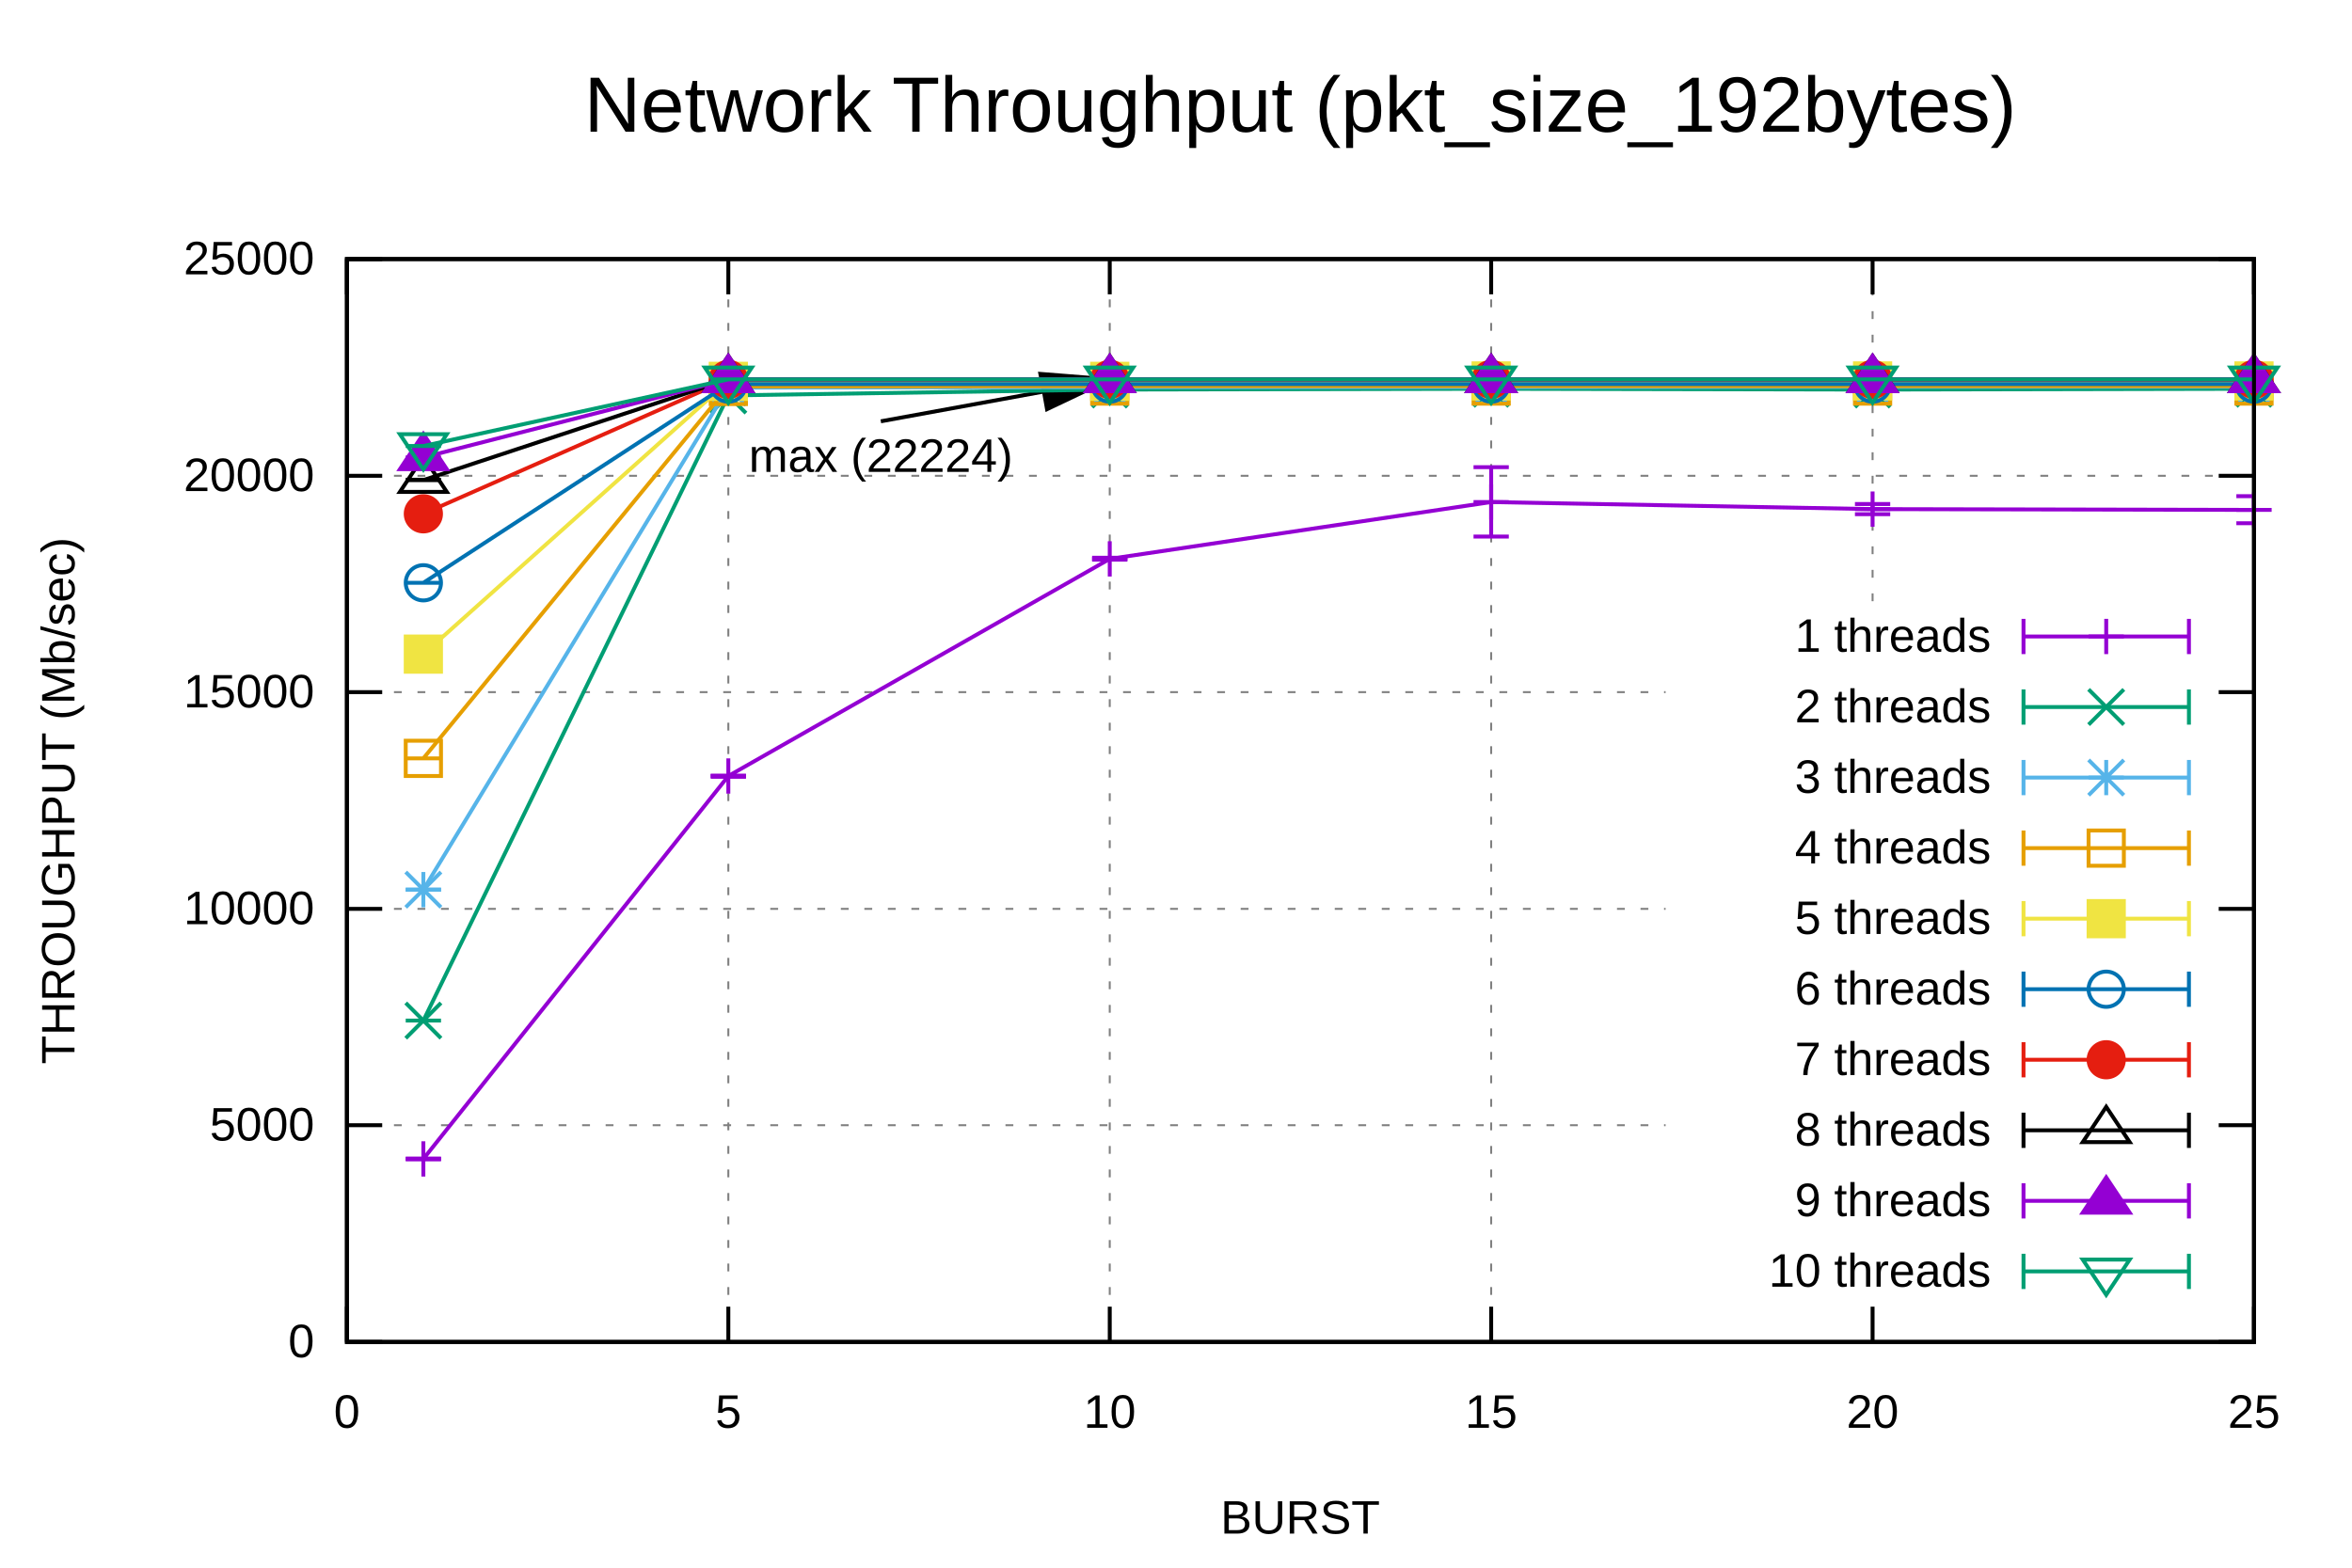
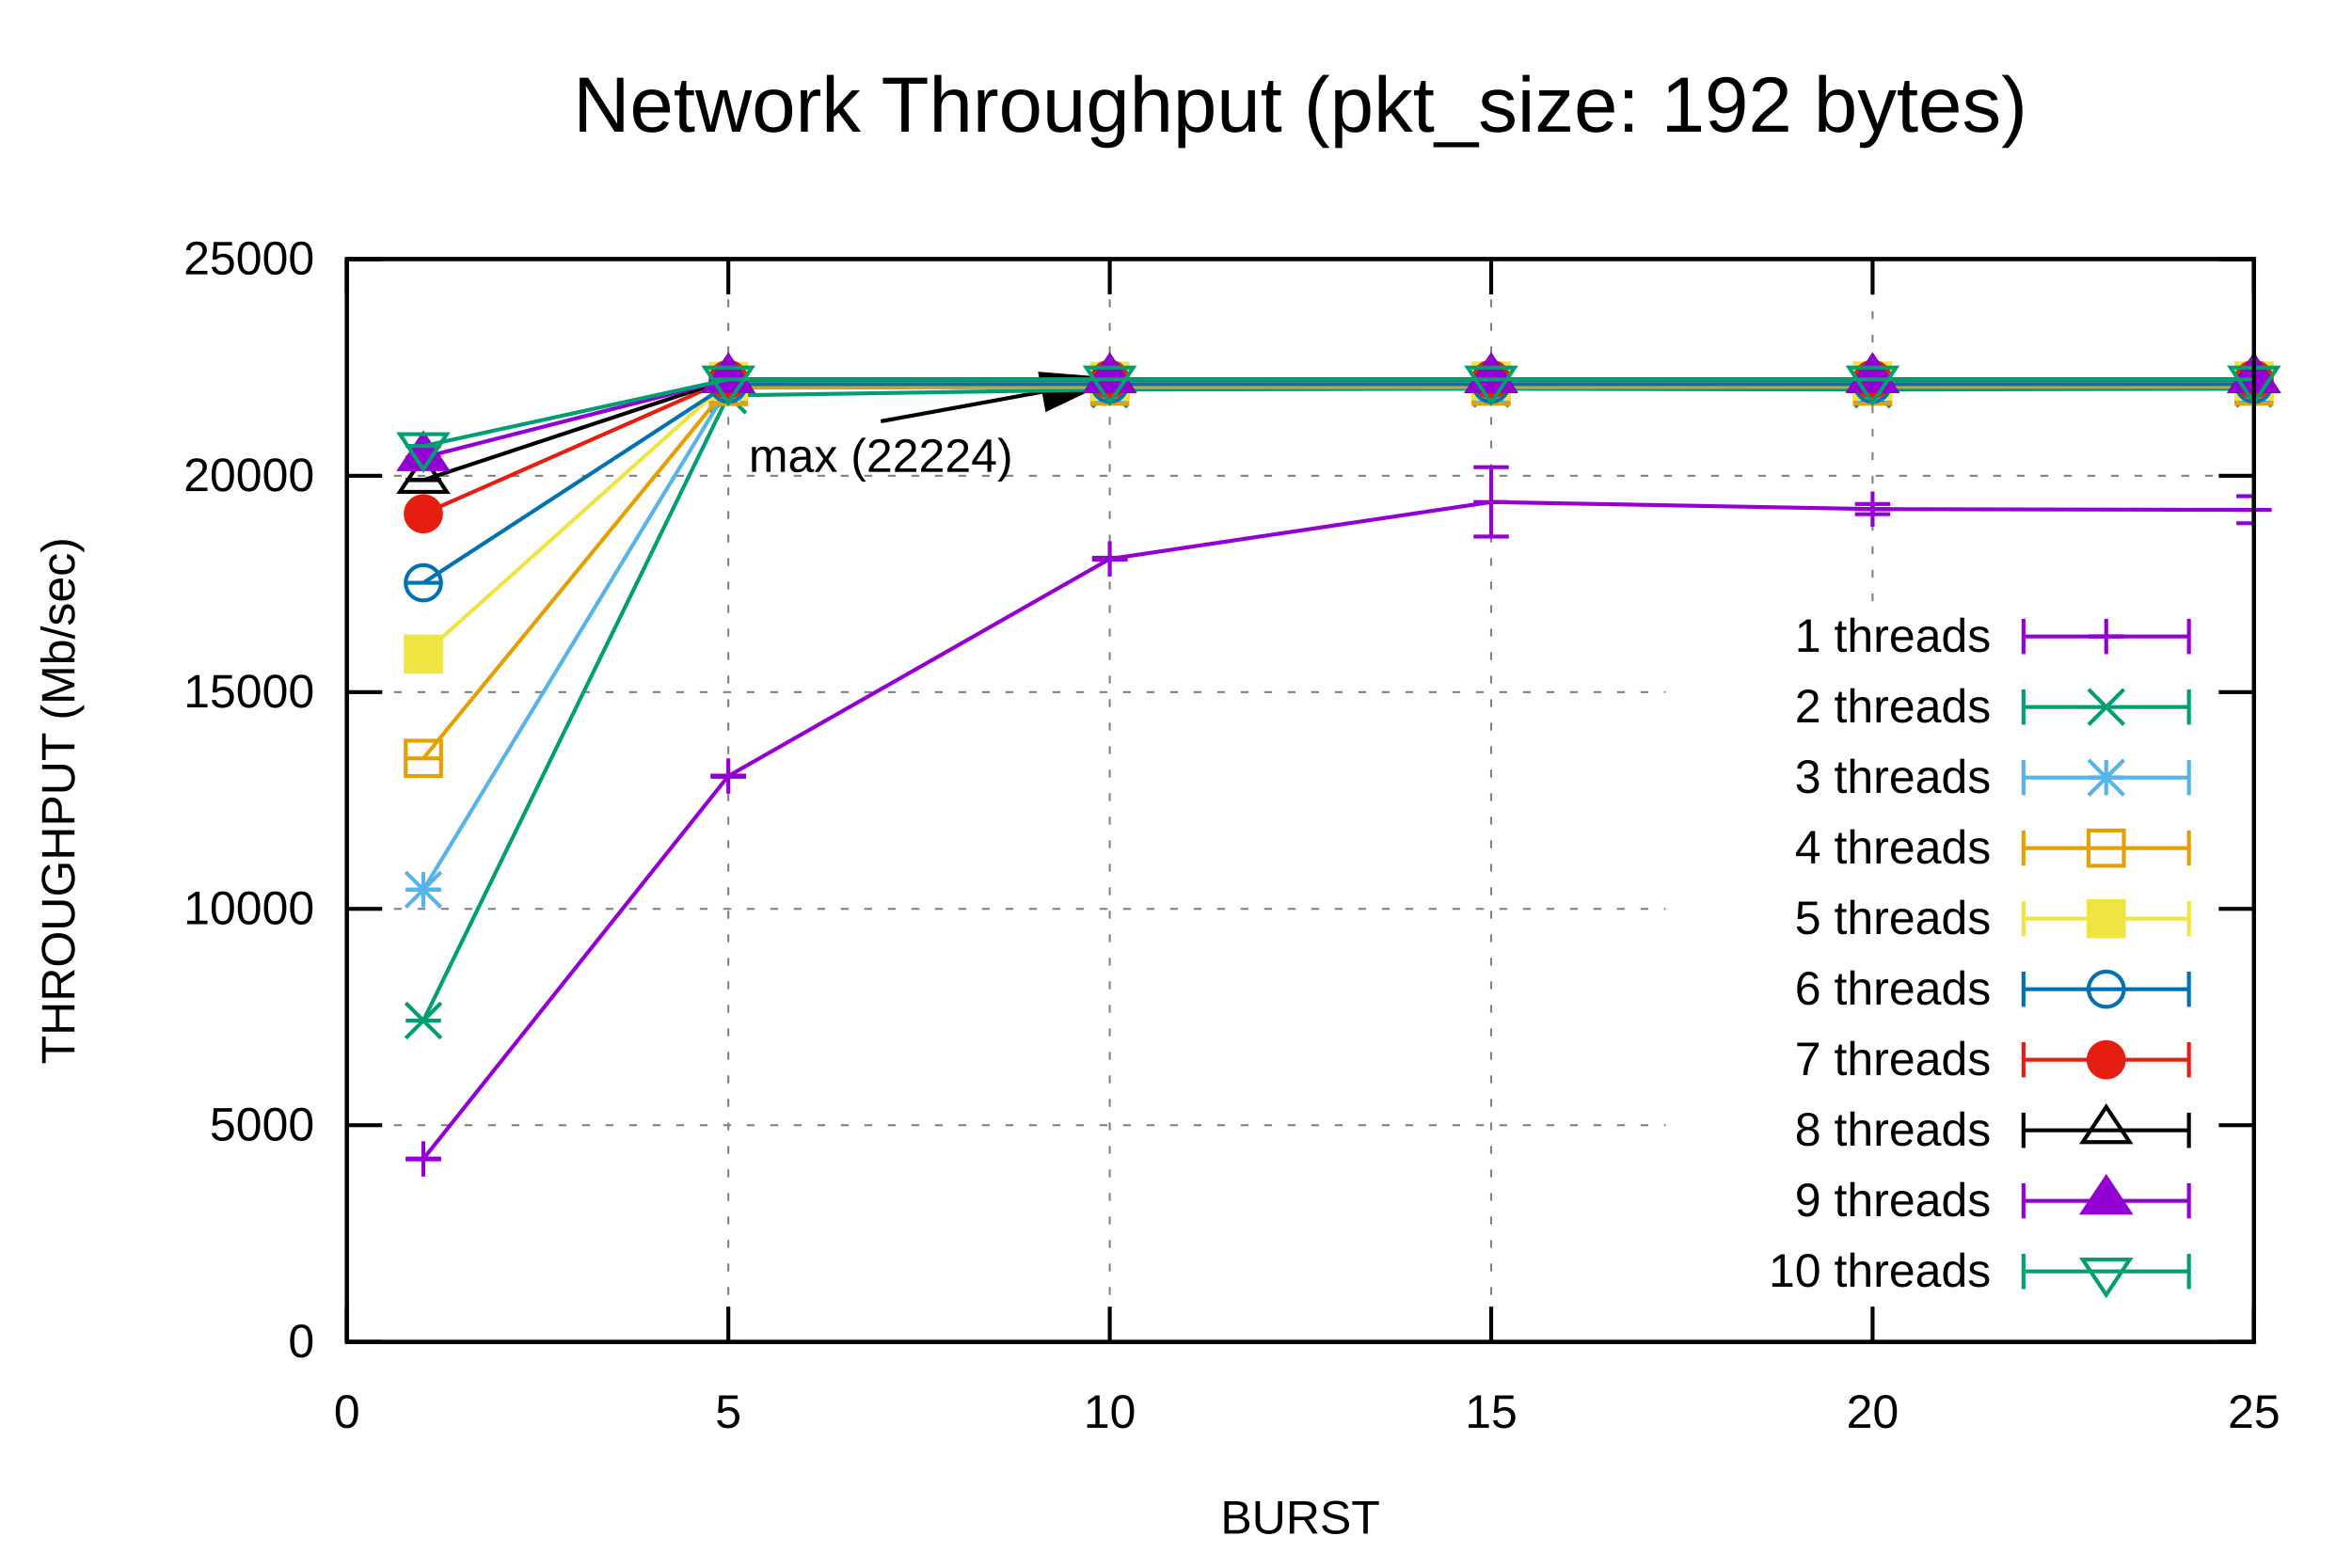
<svg xmlns="http://www.w3.org/2000/svg" xmlns:xlink="http://www.w3.org/1999/xlink" width="600" height="400" viewBox="0 0 600 400">
  <g id="gnuplot_canvas">
    <rect x="0" y="0" width="600" height="400" fill="none" />
    <defs>
      <circle id="gpDot" r="0.5" stroke-width="0.5" stroke="currentColor" />
      <path id="gpPt0" stroke-width="0.222" stroke="currentColor" d="M-1,0 h2 M0,-1 v2" />
      <path id="gpPt1" stroke-width="0.222" stroke="currentColor" d="M-1,-1 L1,1 M1,-1 L-1,1" />
      <path id="gpPt2" stroke-width="0.222" stroke="currentColor" d="M-1,0 L1,0 M0,-1 L0,1 M-1,-1 L1,1 M-1,1 L1,-1" />
      <rect id="gpPt3" stroke-width="0.222" stroke="currentColor" x="-1" y="-1" width="2" height="2" />
      <rect id="gpPt4" stroke-width="0.222" stroke="currentColor" fill="currentColor" x="-1" y="-1" width="2" height="2" />
      <circle id="gpPt5" stroke-width="0.222" stroke="currentColor" cx="0" cy="0" r="1" />
      <use xlink:href="#gpPt5" id="gpPt6" fill="currentColor" stroke="none" />
      <path id="gpPt7" stroke-width="0.222" stroke="currentColor" d="M0,-1.33 L-1.33,0.67 L1.33,0.67 z" />
      <use xlink:href="#gpPt7" id="gpPt8" fill="currentColor" stroke="none" />
      <use xlink:href="#gpPt7" id="gpPt9" stroke="currentColor" transform="rotate(180)" />
      <use xlink:href="#gpPt9" id="gpPt10" fill="currentColor" stroke="none" />
      <use xlink:href="#gpPt3" id="gpPt11" stroke="currentColor" transform="rotate(45)" />
      <use xlink:href="#gpPt11" id="gpPt12" fill="currentColor" stroke="none" />
      <path id="gpPt13" stroke-width="0.222" stroke="currentColor" d="M0,1.330 L1.265,0.411 L0.782,-1.067 L-0.782,-1.076 L-1.265,0.411 z" />
      <use xlink:href="#gpPt13" id="gpPt14" fill="currentColor" stroke="none" />
      <filter id="textbox" filterUnits="objectBoundingBox" x="0" y="0" height="1" width="1">
        <feFlood flood-color="white" flood-opacity="1" result="bgnd" />
        <feComposite in="SourceGraphic" in2="bgnd" operator="atop" />
      </filter>
      <filter id="greybox" filterUnits="objectBoundingBox" x="0" y="0" height="1" width="1">
        <feFlood flood-color="lightgrey" flood-opacity="1" result="grey" />
        <feComposite in="SourceGraphic" in2="grey" operator="atop" />
      </filter>
    </defs>
    <g fill="none" color="white" stroke="currentColor" stroke-width="1.00" stroke-linecap="butt" stroke-linejoin="miter">
</g>
    <g fill="none" color="black" stroke="currentColor" stroke-width="1.00" stroke-linecap="butt" stroke-linejoin="miter">
</g>
    <g fill="none" color="black" stroke="black" stroke-width="0.50" stroke-linecap="butt" stroke-linejoin="miter">
</g>
    <g fill="none" color="gray" stroke="currentColor" stroke-width="0.50" stroke-linecap="butt" stroke-linejoin="miter">
      <path stroke="gray" stroke-dasharray="2,4" class="gridline" d="M88.5,342.4 L575.0,342.4  " />
    </g>
    <g fill="none" color="gray" stroke="gray" stroke-width="1.00" stroke-linecap="butt" stroke-linejoin="miter">
</g>
    <g fill="none" color="black" stroke="currentColor" stroke-width="1.00" stroke-linecap="butt" stroke-linejoin="miter">
      <path stroke="black" d="M88.5,342.4 L97.5,342.4 M575.0,342.4 L566.0,342.4  " />
      <g transform="translate(80.2,346.3)" stroke="none" fill="black" font-family="arial" font-size="12.00" text-anchor="end">
        <text>
          <tspan font-family="arial"> 0</tspan>
        </text>
      </g>
    </g>
    <g fill="none" color="black" stroke="currentColor" stroke-width="1.00" stroke-linecap="butt" stroke-linejoin="miter">
</g>
    <g fill="none" color="black" stroke="black" stroke-width="0.50" stroke-linecap="butt" stroke-linejoin="miter">
</g>
    <g fill="none" color="gray" stroke="currentColor" stroke-width="0.50" stroke-linecap="butt" stroke-linejoin="miter">
      <path stroke="gray" stroke-dasharray="2,4" class="gridline" d="M88.5,287.1 L424.9,287.1 M566.7,287.1 L575.0,287.1  " />
    </g>
    <g fill="none" color="gray" stroke="gray" stroke-width="1.00" stroke-linecap="butt" stroke-linejoin="miter">
</g>
    <g fill="none" color="black" stroke="currentColor" stroke-width="1.00" stroke-linecap="butt" stroke-linejoin="miter">
      <path stroke="black" d="M88.5,287.1 L97.5,287.1 M575.0,287.1 L566.0,287.1  " />
      <g transform="translate(80.2,291.0)" stroke="none" fill="black" font-family="arial" font-size="12.00" text-anchor="end">
        <text>
          <tspan font-family="arial"> 5000</tspan>
        </text>
      </g>
    </g>
    <g fill="none" color="black" stroke="currentColor" stroke-width="1.00" stroke-linecap="butt" stroke-linejoin="miter">
</g>
    <g fill="none" color="black" stroke="black" stroke-width="0.50" stroke-linecap="butt" stroke-linejoin="miter">
</g>
    <g fill="none" color="gray" stroke="currentColor" stroke-width="0.50" stroke-linecap="butt" stroke-linejoin="miter">
      <path stroke="gray" stroke-dasharray="2,4" class="gridline" d="M88.5,231.9 L424.9,231.9 M566.7,231.9 L575.0,231.9  " />
    </g>
    <g fill="none" color="gray" stroke="gray" stroke-width="1.00" stroke-linecap="butt" stroke-linejoin="miter">
</g>
    <g fill="none" color="black" stroke="currentColor" stroke-width="1.00" stroke-linecap="butt" stroke-linejoin="miter">
      <path stroke="black" d="M88.5,231.9 L97.5,231.9 M575.0,231.9 L566.0,231.9  " />
      <g transform="translate(80.2,235.8)" stroke="none" fill="black" font-family="arial" font-size="12.00" text-anchor="end">
        <text>
          <tspan font-family="arial"> 10000</tspan>
        </text>
      </g>
    </g>
    <g fill="none" color="black" stroke="currentColor" stroke-width="1.00" stroke-linecap="butt" stroke-linejoin="miter">
</g>
    <g fill="none" color="black" stroke="black" stroke-width="0.50" stroke-linecap="butt" stroke-linejoin="miter">
</g>
    <g fill="none" color="gray" stroke="currentColor" stroke-width="0.50" stroke-linecap="butt" stroke-linejoin="miter">
      <path stroke="gray" stroke-dasharray="2,4" class="gridline" d="M88.5,176.6 L424.9,176.6 M566.7,176.6 L575.0,176.6  " />
    </g>
    <g fill="none" color="gray" stroke="gray" stroke-width="1.00" stroke-linecap="butt" stroke-linejoin="miter">
</g>
    <g fill="none" color="black" stroke="currentColor" stroke-width="1.00" stroke-linecap="butt" stroke-linejoin="miter">
      <path stroke="black" d="M88.5,176.6 L97.5,176.6 M575.0,176.6 L566.0,176.6  " />
      <g transform="translate(80.2,180.5)" stroke="none" fill="black" font-family="arial" font-size="12.00" text-anchor="end">
        <text>
          <tspan font-family="arial"> 15000</tspan>
        </text>
      </g>
    </g>
    <g fill="none" color="black" stroke="currentColor" stroke-width="1.00" stroke-linecap="butt" stroke-linejoin="miter">
</g>
    <g fill="none" color="black" stroke="black" stroke-width="0.50" stroke-linecap="butt" stroke-linejoin="miter">
</g>
    <g fill="none" color="gray" stroke="currentColor" stroke-width="0.50" stroke-linecap="butt" stroke-linejoin="miter">
      <path stroke="gray" stroke-dasharray="2,4" class="gridline" d="M88.5,121.4 L575.0,121.4  " />
    </g>
    <g fill="none" color="gray" stroke="gray" stroke-width="1.00" stroke-linecap="butt" stroke-linejoin="miter">
</g>
    <g fill="none" color="black" stroke="currentColor" stroke-width="1.00" stroke-linecap="butt" stroke-linejoin="miter">
      <path stroke="black" d="M88.5,121.4 L97.5,121.4 M575.0,121.4 L566.0,121.4  " />
      <g transform="translate(80.2,125.3)" stroke="none" fill="black" font-family="arial" font-size="12.00" text-anchor="end">
        <text>
          <tspan font-family="arial"> 20000</tspan>
        </text>
      </g>
    </g>
    <g fill="none" color="black" stroke="currentColor" stroke-width="1.00" stroke-linecap="butt" stroke-linejoin="miter">
</g>
    <g fill="none" color="black" stroke="black" stroke-width="0.50" stroke-linecap="butt" stroke-linejoin="miter">
</g>
    <g fill="none" color="gray" stroke="currentColor" stroke-width="0.50" stroke-linecap="butt" stroke-linejoin="miter">
      <path stroke="gray" stroke-dasharray="2,4" class="gridline" d="M88.5,66.1 L575.0,66.1  " />
    </g>
    <g fill="none" color="gray" stroke="gray" stroke-width="1.00" stroke-linecap="butt" stroke-linejoin="miter">
</g>
    <g fill="none" color="black" stroke="currentColor" stroke-width="1.00" stroke-linecap="butt" stroke-linejoin="miter">
      <path stroke="black" d="M88.5,66.1 L97.5,66.1 M575.0,66.1 L566.0,66.1  " />
      <g transform="translate(80.2,70.0)" stroke="none" fill="black" font-family="arial" font-size="12.00" text-anchor="end">
        <text>
          <tspan font-family="arial"> 25000</tspan>
        </text>
      </g>
    </g>
    <g fill="none" color="black" stroke="currentColor" stroke-width="1.00" stroke-linecap="butt" stroke-linejoin="miter">
</g>
    <g fill="none" color="black" stroke="black" stroke-width="0.50" stroke-linecap="butt" stroke-linejoin="miter">
</g>
    <g fill="none" color="gray" stroke="currentColor" stroke-width="0.50" stroke-linecap="butt" stroke-linejoin="miter">
      <path stroke="gray" stroke-dasharray="2,4" class="gridline" d="M88.5,342.4 L88.5,66.1  " />
    </g>
    <g fill="none" color="gray" stroke="gray" stroke-width="1.00" stroke-linecap="butt" stroke-linejoin="miter">
</g>
    <g fill="none" color="black" stroke="currentColor" stroke-width="1.00" stroke-linecap="butt" stroke-linejoin="miter">
      <path stroke="black" d="M88.5,342.4 L88.5,333.4 M88.5,66.1 L88.5,75.1  " />
      <g transform="translate(88.5,364.3)" stroke="none" fill="black" font-family="arial" font-size="12.00" text-anchor="middle">
        <text>
          <tspan font-family="arial"> 0</tspan>
        </text>
      </g>
    </g>
    <g fill="none" color="black" stroke="currentColor" stroke-width="1.00" stroke-linecap="butt" stroke-linejoin="miter">
</g>
    <g fill="none" color="black" stroke="black" stroke-width="0.50" stroke-linecap="butt" stroke-linejoin="miter">
</g>
    <g fill="none" color="gray" stroke="currentColor" stroke-width="0.50" stroke-linecap="butt" stroke-linejoin="miter">
      <path stroke="gray" stroke-dasharray="2,4" class="gridline" d="M185.8,342.4 L185.8,66.1  " />
    </g>
    <g fill="none" color="gray" stroke="gray" stroke-width="1.00" stroke-linecap="butt" stroke-linejoin="miter">
</g>
    <g fill="none" color="black" stroke="currentColor" stroke-width="1.00" stroke-linecap="butt" stroke-linejoin="miter">
      <path stroke="black" d="M185.8,342.4 L185.8,333.4 M185.8,66.1 L185.8,75.1  " />
      <g transform="translate(185.8,364.3)" stroke="none" fill="black" font-family="arial" font-size="12.00" text-anchor="middle">
        <text>
          <tspan font-family="arial"> 5</tspan>
        </text>
      </g>
    </g>
    <g fill="none" color="black" stroke="currentColor" stroke-width="1.00" stroke-linecap="butt" stroke-linejoin="miter">
</g>
    <g fill="none" color="black" stroke="black" stroke-width="0.50" stroke-linecap="butt" stroke-linejoin="miter">
</g>
    <g fill="none" color="gray" stroke="currentColor" stroke-width="0.50" stroke-linecap="butt" stroke-linejoin="miter">
      <path stroke="gray" stroke-dasharray="2,4" class="gridline" d="M283.1,342.4 L283.1,66.1  " />
    </g>
    <g fill="none" color="gray" stroke="gray" stroke-width="1.00" stroke-linecap="butt" stroke-linejoin="miter">
</g>
    <g fill="none" color="black" stroke="currentColor" stroke-width="1.00" stroke-linecap="butt" stroke-linejoin="miter">
      <path stroke="black" d="M283.1,342.4 L283.1,333.4 M283.1,66.1 L283.1,75.1  " />
      <g transform="translate(283.1,364.3)" stroke="none" fill="black" font-family="arial" font-size="12.00" text-anchor="middle">
        <text>
          <tspan font-family="arial"> 10</tspan>
        </text>
      </g>
    </g>
    <g fill="none" color="black" stroke="currentColor" stroke-width="1.00" stroke-linecap="butt" stroke-linejoin="miter">
</g>
    <g fill="none" color="black" stroke="black" stroke-width="0.50" stroke-linecap="butt" stroke-linejoin="miter">
</g>
    <g fill="none" color="gray" stroke="currentColor" stroke-width="0.50" stroke-linecap="butt" stroke-linejoin="miter">
      <path stroke="gray" stroke-dasharray="2,4" class="gridline" d="M380.4,342.4 L380.4,66.1  " />
    </g>
    <g fill="none" color="gray" stroke="gray" stroke-width="1.00" stroke-linecap="butt" stroke-linejoin="miter">
</g>
    <g fill="none" color="black" stroke="currentColor" stroke-width="1.00" stroke-linecap="butt" stroke-linejoin="miter">
      <path stroke="black" d="M380.4,342.4 L380.4,333.4 M380.4,66.1 L380.4,75.1  " />
      <g transform="translate(380.4,364.3)" stroke="none" fill="black" font-family="arial" font-size="12.00" text-anchor="middle">
        <text>
          <tspan font-family="arial"> 15</tspan>
        </text>
      </g>
    </g>
    <g fill="none" color="black" stroke="currentColor" stroke-width="1.00" stroke-linecap="butt" stroke-linejoin="miter">
</g>
    <g fill="none" color="black" stroke="black" stroke-width="0.50" stroke-linecap="butt" stroke-linejoin="miter">
</g>
    <g fill="none" color="gray" stroke="currentColor" stroke-width="0.50" stroke-linecap="butt" stroke-linejoin="miter">
      <path stroke="gray" stroke-dasharray="2,4" class="gridline" d="M477.7,342.4 L477.7,333.4 M477.7,153.4 L477.7,66.1  " />
    </g>
    <g fill="none" color="gray" stroke="gray" stroke-width="1.00" stroke-linecap="butt" stroke-linejoin="miter">
</g>
    <g fill="none" color="black" stroke="currentColor" stroke-width="1.00" stroke-linecap="butt" stroke-linejoin="miter">
      <path stroke="black" d="M477.7,342.4 L477.7,333.4 M477.7,66.1 L477.7,75.1  " />
      <g transform="translate(477.7,364.3)" stroke="none" fill="black" font-family="arial" font-size="12.00" text-anchor="middle">
        <text>
          <tspan font-family="arial"> 20</tspan>
        </text>
      </g>
    </g>
    <g fill="none" color="black" stroke="currentColor" stroke-width="1.00" stroke-linecap="butt" stroke-linejoin="miter">
</g>
    <g fill="none" color="black" stroke="black" stroke-width="0.50" stroke-linecap="butt" stroke-linejoin="miter">
</g>
    <g fill="none" color="gray" stroke="currentColor" stroke-width="0.50" stroke-linecap="butt" stroke-linejoin="miter">
      <path stroke="gray" stroke-dasharray="2,4" class="gridline" d="M575.0,342.4 L575.0,66.1  " />
    </g>
    <g fill="none" color="gray" stroke="gray" stroke-width="1.00" stroke-linecap="butt" stroke-linejoin="miter">
</g>
    <g fill="none" color="black" stroke="currentColor" stroke-width="1.00" stroke-linecap="butt" stroke-linejoin="miter">
      <path stroke="black" d="M575.0,342.4 L575.0,333.4 M575.0,66.1 L575.0,75.1  " />
      <g transform="translate(575.0,364.3)" stroke="none" fill="black" font-family="arial" font-size="12.00" text-anchor="middle">
        <text>
          <tspan font-family="arial"> 25</tspan>
        </text>
      </g>
    </g>
    <g fill="none" color="black" stroke="currentColor" stroke-width="1.00" stroke-linecap="butt" stroke-linejoin="miter">
</g>
    <g fill="none" color="black" stroke="currentColor" stroke-width="1.00" stroke-linecap="butt" stroke-linejoin="miter">
      <path stroke="black" d="M88.5,66.1 L88.5,342.4 L575.0,342.4 L575.0,66.1 L88.5,66.1 Z  " />
      <g transform="translate(224.7,120.4)" stroke="none" fill="black" font-family="arial" font-size="12.00" text-anchor="middle">
        <text>
          <tspan font-family="arial">max (22224)</tspan>
        </text>
      </g>
      <g stroke="none" shape-rendering="crispEdges">
        <polygon fill="black" points="266.3,99.9 267.1,104.4 283.1,96.8 265.4,95.4 266.3,99.9 " />
      </g>
      <path stroke="black" d="M266.3,99.9 L267.1,104.4 L283.1,96.8 L265.4,95.4 L266.3,99.9 Z  " />
      <path stroke="black" d="M224.7,107.5 L266.3,99.9  " />
    </g>
    <g fill="none" color="black" stroke="currentColor" stroke-width="1.00" stroke-linecap="butt" stroke-linejoin="miter">
      <g transform="translate(19.0,204.3) rotate(270)" stroke="none" fill="black" font-family="arial" font-size="12.00" text-anchor="middle">
        <text>
          <tspan font-family="arial">THROUGHPUT (Mb/sec)</tspan>
        </text>
      </g>
    </g>
    <g fill="none" color="black" stroke="currentColor" stroke-width="1.00" stroke-linecap="butt" stroke-linejoin="miter">
      <g transform="translate(331.7,391.3)" stroke="none" fill="black" font-family="arial" font-size="12.00" text-anchor="middle">
        <text>
          <tspan font-family="arial">BURST</tspan>
        </text>
      </g>
    </g>
    <g fill="none" color="black" stroke="currentColor" stroke-width="1.00" stroke-linecap="butt" stroke-linejoin="miter">
      <g transform="translate(331.7,33.6)" stroke="none" fill="black" font-family="arial" font-size="20.00" text-anchor="middle">
-         <text>Network Throughput (pkt_size_192bytes)</text>
+         <text>Network Throughput (pkt_size: 192 bytes)</text>
      </g>
    </g>
    <g fill="none" color="black" stroke="currentColor" stroke-width="1.00" stroke-linecap="butt" stroke-linejoin="miter">
</g>
    <g id="gnuplot_plot_1">
      <g fill="none" color="black" stroke="currentColor" stroke-width="1.00" stroke-linecap="butt" stroke-linejoin="miter">
        <g transform="translate(507.9,166.3)" stroke="none" fill="black" font-family="arial" font-size="12.00" text-anchor="end">
          <text>
            <tspan font-family="arial">1 threads</tspan>
          </text>
        </g>
      </g>
      <g fill="none" color="black" stroke="currentColor" stroke-width="1.00" stroke-linecap="butt" stroke-linejoin="miter">
        <path stroke="rgb(148,   0, 211)" d="M516.2,162.4 L558.4,162.4 M516.2,157.9 L516.2,166.9 M558.4,157.9 L558.4,166.9 M108.0,295.7 L185.8,198.0   L283.1,142.6 L380.4,128.1 L477.7,129.9 L575.0,130.1 M108.0,295.8 L108.0,295.6 M103.5,295.8 L112.5,295.8   M103.5,295.6 L112.5,295.6 M185.8,198.2 L185.8,197.9 M181.3,198.2 L190.3,198.2 M181.3,197.9 L190.3,197.9   M283.1,142.8 L283.1,142.3 M278.6,142.8 L287.6,142.8 M278.6,142.3 L287.6,142.3 M380.4,136.9 L380.4,119.2   M375.9,136.9 L384.9,136.9 M375.9,119.2 L384.9,119.2 M477.7,131.2 L477.7,128.6 M473.2,131.2 L482.2,131.2   M473.2,128.6 L482.2,128.6 M575.0,133.5 L575.0,126.6 M570.5,133.5 L575.0,133.5 M570.5,126.6 L575.0,126.6    " />
        <use xlink:href="#gpPt0" transform="translate(108.0,295.7) scale(4.50)" color="rgb(148,   0, 211)" />
        <use xlink:href="#gpPt0" transform="translate(185.8,198.0) scale(4.50)" color="rgb(148,   0, 211)" />
        <use xlink:href="#gpPt0" transform="translate(283.1,142.6) scale(4.50)" color="rgb(148,   0, 211)" />
        <use xlink:href="#gpPt0" transform="translate(380.4,128.1) scale(4.50)" color="rgb(148,   0, 211)" />
        <use xlink:href="#gpPt0" transform="translate(477.7,129.9) scale(4.50)" color="rgb(148,   0, 211)" />
        <use xlink:href="#gpPt0" transform="translate(575.0,130.1) scale(4.50)" color="rgb(148,   0, 211)" />
        <use xlink:href="#gpPt0" transform="translate(537.3,162.4) scale(4.50)" color="rgb(148,   0, 211)" />
      </g>
    </g>
    <g id="gnuplot_plot_2">
      <g fill="none" color="black" stroke="currentColor" stroke-width="1.00" stroke-linecap="butt" stroke-linejoin="miter">
        <g transform="translate(507.9,184.3)" stroke="none" fill="black" font-family="arial" font-size="12.00" text-anchor="end">
          <text>
            <tspan font-family="arial">2 threads</tspan>
          </text>
        </g>
      </g>
      <g fill="none" color="black" stroke="currentColor" stroke-width="1.00" stroke-linecap="butt" stroke-linejoin="miter">
        <path stroke="rgb(  0, 158, 115)" d="M516.2,180.4 L558.4,180.4 M516.2,175.9 L516.2,184.9 M558.4,175.9 L558.4,184.9 M108.0,260.4 L185.8,100.9   L283.1,99.4 L380.4,99.2 L477.7,99.4 L575.0,99.2 M108.0,260.4 M103.5,260.4 L112.5,260.4 M103.5,260.4   L112.5,260.4 M185.8,101.0 L185.8,100.8 M181.3,101.0 L190.3,101.0 M181.3,100.8 L190.3,100.8 M283.1,99.8   L283.1,99.1 M278.6,99.8 L287.6,99.8 M278.6,99.1 L287.6,99.1 M380.4,99.5 L380.4,98.9 M375.9,99.5   L384.9,99.5 M375.9,98.9 L384.9,98.9 M477.7,99.7 L477.7,99.1 M473.2,99.7 L482.2,99.7 M473.2,99.1   L482.2,99.1 M575.0,99.5 L575.0,98.9 M570.5,99.5 L575.0,99.5 M570.5,98.9 L575.0,98.9  " />
        <use xlink:href="#gpPt1" transform="translate(108.0,260.4) scale(4.50)" color="rgb(  0, 158, 115)" />
        <use xlink:href="#gpPt1" transform="translate(185.8,100.9) scale(4.50)" color="rgb(  0, 158, 115)" />
        <use xlink:href="#gpPt1" transform="translate(283.1,99.4) scale(4.50)" color="rgb(  0, 158, 115)" />
        <use xlink:href="#gpPt1" transform="translate(380.4,99.2) scale(4.50)" color="rgb(  0, 158, 115)" />
        <use xlink:href="#gpPt1" transform="translate(477.7,99.4) scale(4.50)" color="rgb(  0, 158, 115)" />
        <use xlink:href="#gpPt1" transform="translate(575.0,99.2) scale(4.50)" color="rgb(  0, 158, 115)" />
        <use xlink:href="#gpPt1" transform="translate(537.3,180.4) scale(4.50)" color="rgb(  0, 158, 115)" />
      </g>
    </g>
    <g id="gnuplot_plot_3">
      <g fill="none" color="black" stroke="currentColor" stroke-width="1.00" stroke-linecap="butt" stroke-linejoin="miter">
        <g transform="translate(507.9,202.3)" stroke="none" fill="black" font-family="arial" font-size="12.00" text-anchor="end">
          <text>
            <tspan font-family="arial">3 threads</tspan>
          </text>
        </g>
      </g>
      <g fill="none" color="black" stroke="currentColor" stroke-width="1.00" stroke-linecap="butt" stroke-linejoin="miter">
        <path stroke="rgb( 86, 180, 233)" d="M516.2,198.4 L558.4,198.4 M516.2,193.9 L516.2,202.9 M558.4,193.9 L558.4,202.9 M108.0,227.0 L185.8,98.9   L283.1,98.8 L380.4,98.8 L477.7,98.7 L575.0,98.7 M108.0,227.0 M103.5,227.0 L112.5,227.0 M103.5,227.0   L112.5,227.0 M185.8,98.9 L185.8,98.8 M181.3,98.9 L190.3,98.9 M181.3,98.8 L190.3,98.8 M283.1,98.8   M278.6,98.8 L287.6,98.8 M278.6,98.8 L287.6,98.8 M380.4,98.8 L380.4,98.7 M375.9,98.8 L384.9,98.8   M375.9,98.7 L384.9,98.7 M477.7,98.7 M473.2,98.7 L482.2,98.7 M473.2,98.7 L482.2,98.7 M575.0,98.8   L575.0,98.7 M570.5,98.8 L575.0,98.8 M570.5,98.7 L575.0,98.7  " />
        <use xlink:href="#gpPt2" transform="translate(108.0,227.0) scale(4.50)" color="rgb( 86, 180, 233)" />
        <use xlink:href="#gpPt2" transform="translate(185.8,98.9) scale(4.50)" color="rgb( 86, 180, 233)" />
        <use xlink:href="#gpPt2" transform="translate(283.1,98.8) scale(4.50)" color="rgb( 86, 180, 233)" />
        <use xlink:href="#gpPt2" transform="translate(380.4,98.8) scale(4.50)" color="rgb( 86, 180, 233)" />
        <use xlink:href="#gpPt2" transform="translate(477.7,98.7) scale(4.50)" color="rgb( 86, 180, 233)" />
        <use xlink:href="#gpPt2" transform="translate(575.0,98.7) scale(4.50)" color="rgb( 86, 180, 233)" />
        <use xlink:href="#gpPt2" transform="translate(537.3,198.4) scale(4.50)" color="rgb( 86, 180, 233)" />
      </g>
    </g>
    <g id="gnuplot_plot_4">
      <g fill="none" color="black" stroke="currentColor" stroke-width="1.00" stroke-linecap="butt" stroke-linejoin="miter">
        <g transform="translate(507.9,220.3)" stroke="none" fill="black" font-family="arial" font-size="12.00" text-anchor="end">
          <text>
            <tspan font-family="arial">4 threads</tspan>
          </text>
        </g>
      </g>
      <g fill="none" color="black" stroke="currentColor" stroke-width="1.00" stroke-linecap="butt" stroke-linejoin="miter">
        <path stroke="rgb(230, 159,   0)" d="M516.2,216.4 L558.4,216.4 M516.2,211.9 L516.2,220.9 M558.4,211.9 L558.4,220.9 M108.0,193.5 L185.8,98.6   L283.1,98.5 L380.4,98.5 L477.7,98.5 L575.0,98.5 M108.0,193.5 M103.5,193.5 L112.5,193.5 M103.5,193.5   L112.5,193.5 M185.8,98.7 L185.8,98.5 M181.3,98.7 L190.3,98.7 M181.3,98.5 L190.3,98.5 M283.1,98.6   L283.1,98.5 M278.6,98.6 L287.6,98.6 M278.6,98.5 L287.6,98.5 M380.4,98.5 M375.9,98.5 L384.9,98.5   M375.9,98.5 L384.9,98.5 M477.7,98.5 M473.2,98.5 L482.2,98.5 M473.2,98.5 L482.2,98.5 M575.0,98.5   L575.0,98.4 M570.5,98.5 L575.0,98.5 M570.5,98.4 L575.0,98.4  " />
        <use xlink:href="#gpPt3" transform="translate(108.0,193.5) scale(4.50)" color="rgb(230, 159,   0)" />
        <use xlink:href="#gpPt3" transform="translate(185.8,98.6) scale(4.50)" color="rgb(230, 159,   0)" />
        <use xlink:href="#gpPt3" transform="translate(283.1,98.5) scale(4.50)" color="rgb(230, 159,   0)" />
        <use xlink:href="#gpPt3" transform="translate(380.4,98.5) scale(4.50)" color="rgb(230, 159,   0)" />
        <use xlink:href="#gpPt3" transform="translate(477.7,98.5) scale(4.50)" color="rgb(230, 159,   0)" />
        <use xlink:href="#gpPt3" transform="translate(575.0,98.5) scale(4.50)" color="rgb(230, 159,   0)" />
        <use xlink:href="#gpPt3" transform="translate(537.3,216.4) scale(4.50)" color="rgb(230, 159,   0)" />
      </g>
    </g>
    <g id="gnuplot_plot_5">
      <g fill="none" color="black" stroke="currentColor" stroke-width="1.00" stroke-linecap="butt" stroke-linejoin="miter">
        <g transform="translate(507.9,238.3)" stroke="none" fill="black" font-family="arial" font-size="12.00" text-anchor="end">
          <text>
            <tspan font-family="arial">5 threads</tspan>
          </text>
        </g>
      </g>
      <g fill="none" color="black" stroke="currentColor" stroke-width="1.00" stroke-linecap="butt" stroke-linejoin="miter">
        <path stroke="rgb(240, 228,  66)" d="M516.2,234.4 L558.4,234.4 M516.2,229.9 L516.2,238.9 M558.4,229.9 L558.4,238.9 M108.0,166.9 L185.8,97.3   L283.1,97.3 L380.4,97.2 L477.7,97.2 L575.0,97.2 M108.0,167.0 L108.0,166.8 M103.5,167.0 L112.5,167.0   M103.5,166.8 L112.5,166.8 M185.8,97.4 L185.8,97.2 M181.3,97.4 L190.3,97.4 M181.3,97.2 L190.3,97.2   M283.1,97.3 L283.1,97.2 M278.6,97.3 L287.6,97.3 M278.6,97.2 L287.6,97.2 M380.4,97.2 L380.4,97.1   M375.9,97.2 L384.9,97.2 M375.9,97.1 L384.9,97.1 M477.7,97.2 M473.2,97.2 L482.2,97.2 M473.2,97.2   L482.2,97.2 M575.0,97.3 L575.0,97.1 M570.5,97.3 L575.0,97.3 M570.5,97.1 L575.0,97.1  " />
        <use xlink:href="#gpPt4" transform="translate(108.0,166.9) scale(4.50)" color="rgb(240, 228,  66)" />
        <use xlink:href="#gpPt4" transform="translate(185.8,97.3) scale(4.50)" color="rgb(240, 228,  66)" />
        <use xlink:href="#gpPt4" transform="translate(283.1,97.3) scale(4.50)" color="rgb(240, 228,  66)" />
        <use xlink:href="#gpPt4" transform="translate(380.4,97.2) scale(4.50)" color="rgb(240, 228,  66)" />
        <use xlink:href="#gpPt4" transform="translate(477.7,97.2) scale(4.50)" color="rgb(240, 228,  66)" />
        <use xlink:href="#gpPt4" transform="translate(575.0,97.2) scale(4.50)" color="rgb(240, 228,  66)" />
        <use xlink:href="#gpPt4" transform="translate(537.3,234.4) scale(4.50)" color="rgb(240, 228,  66)" />
      </g>
    </g>
    <g id="gnuplot_plot_6">
      <g fill="none" color="black" stroke="currentColor" stroke-width="1.00" stroke-linecap="butt" stroke-linejoin="miter">
        <g transform="translate(507.9,256.3)" stroke="none" fill="black" font-family="arial" font-size="12.00" text-anchor="end">
          <text>
            <tspan font-family="arial">6 threads</tspan>
          </text>
        </g>
      </g>
      <g fill="none" color="black" stroke="currentColor" stroke-width="1.00" stroke-linecap="butt" stroke-linejoin="miter">
        <path stroke="rgb(  0, 114, 178)" d="M516.2,252.4 L558.4,252.4 M516.2,247.9 L516.2,256.9 M558.4,247.9 L558.4,256.9 M108.0,148.7 L185.8,98.0   L283.1,98.0 L380.4,98.0 L477.7,98.0 L575.0,98.0 M108.0,148.7 M103.5,148.7 L112.5,148.7 M103.5,148.7   L112.5,148.7 M185.8,98.1 L185.8,98.0 M181.3,98.1 L190.3,98.1 M181.3,98.0 L190.3,98.0 M283.1,98.0   M278.6,98.0 L287.6,98.0 M278.6,98.0 L287.6,98.0 M380.4,98.0 M375.9,98.0 L384.9,98.0 M375.9,98.0   L384.9,98.0 M477.7,98.0 M473.2,98.0 L482.2,98.0 M473.2,98.0 L482.2,98.0 M575.0,98.0 M570.5,98.0   L575.0,98.0 M570.5,98.0 L575.0,98.0  " />
        <use xlink:href="#gpPt5" transform="translate(108.0,148.7) scale(4.50)" color="rgb(  0, 114, 178)" />
        <use xlink:href="#gpPt5" transform="translate(185.8,98.0) scale(4.50)" color="rgb(  0, 114, 178)" />
        <use xlink:href="#gpPt5" transform="translate(283.1,98.0) scale(4.50)" color="rgb(  0, 114, 178)" />
        <use xlink:href="#gpPt5" transform="translate(380.4,98.0) scale(4.50)" color="rgb(  0, 114, 178)" />
        <use xlink:href="#gpPt5" transform="translate(477.7,98.0) scale(4.50)" color="rgb(  0, 114, 178)" />
        <use xlink:href="#gpPt5" transform="translate(575.0,98.0) scale(4.50)" color="rgb(  0, 114, 178)" />
        <use xlink:href="#gpPt5" transform="translate(537.3,252.4) scale(4.50)" color="rgb(  0, 114, 178)" />
      </g>
    </g>
    <g id="gnuplot_plot_7">
      <g fill="none" color="black" stroke="currentColor" stroke-width="1.00" stroke-linecap="butt" stroke-linejoin="miter">
        <g transform="translate(507.9,274.3)" stroke="none" fill="black" font-family="arial" font-size="12.00" text-anchor="end">
          <text>
            <tspan font-family="arial">7 threads</tspan>
          </text>
        </g>
      </g>
      <g fill="none" color="black" stroke="currentColor" stroke-width="1.00" stroke-linecap="butt" stroke-linejoin="miter">
        <path stroke="rgb(229,  30,  16)" d="M516.2,270.4 L558.4,270.4 M516.2,265.9 L516.2,274.9 M558.4,265.9 L558.4,274.9 M108.0,131.1 L185.8,96.8   L283.1,96.8 L380.4,96.8 L477.7,96.8 L575.0,96.8 M108.0,131.1 L108.0,131.0 M103.5,131.1 L112.5,131.1   M103.5,131.0 L112.5,131.0 M185.8,96.8 M181.3,96.8 L190.3,96.8 M181.3,96.8 L190.3,96.8 M283.1,96.8   M278.6,96.8 L287.6,96.8 M278.6,96.8 L287.6,96.8 M380.4,96.8 M375.9,96.8 L384.9,96.8 M375.9,96.8   L384.9,96.8 M477.7,96.9 L477.7,96.8 M473.2,96.9 L482.2,96.9 M473.2,96.8 L482.2,96.8 M575.0,96.8   M570.5,96.8 L575.0,96.8 M570.5,96.8 L575.0,96.8  " />
        <use xlink:href="#gpPt6" transform="translate(108.0,131.1) scale(4.50)" color="rgb(229,  30,  16)" />
        <use xlink:href="#gpPt6" transform="translate(185.8,96.8) scale(4.50)" color="rgb(229,  30,  16)" />
        <use xlink:href="#gpPt6" transform="translate(283.1,96.8) scale(4.50)" color="rgb(229,  30,  16)" />
        <use xlink:href="#gpPt6" transform="translate(380.4,96.8) scale(4.50)" color="rgb(229,  30,  16)" />
        <use xlink:href="#gpPt6" transform="translate(477.7,96.8) scale(4.50)" color="rgb(229,  30,  16)" />
        <use xlink:href="#gpPt6" transform="translate(575.0,96.8) scale(4.50)" color="rgb(229,  30,  16)" />
        <use xlink:href="#gpPt6" transform="translate(537.3,270.4) scale(4.50)" color="rgb(229,  30,  16)" />
      </g>
    </g>
    <g id="gnuplot_plot_8">
      <g fill="none" color="black" stroke="currentColor" stroke-width="1.00" stroke-linecap="butt" stroke-linejoin="miter">
        <g transform="translate(507.9,292.3)" stroke="none" fill="black" font-family="arial" font-size="12.00" text-anchor="end">
          <text>
            <tspan font-family="arial">8 threads</tspan>
          </text>
        </g>
      </g>
      <g fill="none" color="black" stroke="currentColor" stroke-width="1.00" stroke-linecap="butt" stroke-linejoin="miter">
        <path stroke="rgb(  0,   0,   0)" d="M516.2,288.4 L558.4,288.4 M516.2,283.9 L516.2,292.9 M558.4,283.9 L558.4,292.9 M108.0,122.5 L185.8,96.8   L283.1,96.8 L380.4,96.8 L477.7,96.8 L575.0,96.8 M108.0,122.5 L108.0,122.4 M103.5,122.5 L112.5,122.5   M103.5,122.4 L112.5,122.4 M185.8,96.8 M181.3,96.8 L190.3,96.8 M181.3,96.8 L190.3,96.8 M283.1,96.9   L283.1,96.8 M278.6,96.9 L287.6,96.9 M278.6,96.8 L287.6,96.8 M380.4,96.8 M375.9,96.8 L384.9,96.8   M375.9,96.8 L384.9,96.8 M477.7,96.8 M473.2,96.8 L482.2,96.8 M473.2,96.8 L482.2,96.8 M575.0,96.9   L575.0,96.8 M570.5,96.9 L575.0,96.9 M570.5,96.8 L575.0,96.8  " />
        <use xlink:href="#gpPt7" transform="translate(108.0,122.5) scale(4.50)" color="rgb(  0,   0,   0)" />
        <use xlink:href="#gpPt7" transform="translate(185.8,96.8) scale(4.50)" color="rgb(  0,   0,   0)" />
        <use xlink:href="#gpPt7" transform="translate(283.1,96.8) scale(4.50)" color="rgb(  0,   0,   0)" />
        <use xlink:href="#gpPt7" transform="translate(380.4,96.8) scale(4.50)" color="rgb(  0,   0,   0)" />
        <use xlink:href="#gpPt7" transform="translate(477.7,96.8) scale(4.50)" color="rgb(  0,   0,   0)" />
        <use xlink:href="#gpPt7" transform="translate(575.0,96.8) scale(4.50)" color="rgb(  0,   0,   0)" />
        <use xlink:href="#gpPt7" transform="translate(537.3,288.4) scale(4.50)" color="rgb(  0,   0,   0)" />
      </g>
    </g>
    <g id="gnuplot_plot_9">
      <g fill="none" color="black" stroke="currentColor" stroke-width="1.00" stroke-linecap="butt" stroke-linejoin="miter">
        <g transform="translate(507.9,310.3)" stroke="none" fill="black" font-family="arial" font-size="12.00" text-anchor="end">
          <text>
            <tspan font-family="arial">9 threads</tspan>
          </text>
        </g>
      </g>
      <g fill="none" color="black" stroke="currentColor" stroke-width="1.00" stroke-linecap="butt" stroke-linejoin="miter">
        <path stroke="rgb(148,   0, 211)" d="M516.2,306.4 L558.4,306.4 M516.2,301.9 L516.2,310.9 M558.4,301.9 L558.4,310.9 M108.0,116.7 L185.8,96.8   L283.1,96.8 L380.4,96.8 L477.7,96.8 L575.0,96.8 M108.0,116.8 L108.0,116.7 M103.5,116.8 L112.5,116.8   M103.5,116.7 L112.5,116.7 M185.8,96.8 M181.3,96.8 L190.3,96.8 M181.3,96.8 L190.3,96.8 M283.1,96.8   M278.6,96.8 L287.6,96.8 M278.6,96.8 L287.6,96.8 M380.4,96.8 M375.9,96.8 L384.9,96.8 M375.9,96.8   L384.9,96.8 M477.7,96.8 M473.2,96.8 L482.2,96.8 M473.2,96.8 L482.2,96.8 M575.0,96.8 M570.5,96.8   L575.0,96.8 M570.5,96.8 L575.0,96.8  " />
        <use xlink:href="#gpPt8" transform="translate(108.0,116.7) scale(4.50)" color="rgb(148,   0, 211)" />
        <use xlink:href="#gpPt8" transform="translate(185.8,96.8) scale(4.50)" color="rgb(148,   0, 211)" />
        <use xlink:href="#gpPt8" transform="translate(283.1,96.8) scale(4.50)" color="rgb(148,   0, 211)" />
        <use xlink:href="#gpPt8" transform="translate(380.4,96.8) scale(4.50)" color="rgb(148,   0, 211)" />
        <use xlink:href="#gpPt8" transform="translate(477.7,96.8) scale(4.50)" color="rgb(148,   0, 211)" />
        <use xlink:href="#gpPt8" transform="translate(575.0,96.8) scale(4.50)" color="rgb(148,   0, 211)" />
        <use xlink:href="#gpPt8" transform="translate(537.3,306.4) scale(4.50)" color="rgb(148,   0, 211)" />
      </g>
    </g>
    <g id="gnuplot_plot_10">
      <g fill="none" color="black" stroke="currentColor" stroke-width="1.00" stroke-linecap="butt" stroke-linejoin="miter">
        <g transform="translate(507.9,328.3)" stroke="none" fill="black" font-family="arial" font-size="12.00" text-anchor="end">
          <text>
            <tspan font-family="arial">10 threads</tspan>
          </text>
        </g>
      </g>
      <g fill="none" color="black" stroke="currentColor" stroke-width="1.00" stroke-linecap="butt" stroke-linejoin="miter">
        <path stroke="rgb(  0, 158, 115)" d="M516.2,324.4 L558.4,324.4 M516.2,319.9 L516.2,328.9 M558.4,319.9 L558.4,328.9 M108.0,113.8 L185.8,96.8   L283.1,96.8 L380.4,96.8 L477.7,96.8 L575.0,96.8 M108.0,113.8 M103.5,113.8 L112.5,113.8 M103.5,113.8   L112.5,113.8 M185.8,96.8 M181.3,96.8 L190.3,96.8 M181.3,96.8 L190.3,96.8 M283.1,96.8 M278.6,96.8   L287.6,96.8 M278.6,96.8 L287.6,96.8 M380.4,96.8 M375.9,96.8 L384.9,96.8 M375.9,96.8 L384.9,96.8   M477.7,96.8 M473.2,96.8 L482.2,96.8 M473.2,96.8 L482.2,96.8 M575.0,96.8 M570.5,96.8 L575.0,96.8   M570.5,96.8 L575.0,96.8  " />
        <use xlink:href="#gpPt9" transform="translate(108.0,113.8) scale(4.50)" color="rgb(  0, 158, 115)" />
        <use xlink:href="#gpPt9" transform="translate(185.8,96.8) scale(4.50)" color="rgb(  0, 158, 115)" />
        <use xlink:href="#gpPt9" transform="translate(283.1,96.8) scale(4.50)" color="rgb(  0, 158, 115)" />
        <use xlink:href="#gpPt9" transform="translate(380.4,96.8) scale(4.50)" color="rgb(  0, 158, 115)" />
        <use xlink:href="#gpPt9" transform="translate(477.7,96.8) scale(4.50)" color="rgb(  0, 158, 115)" />
        <use xlink:href="#gpPt9" transform="translate(575.0,96.8) scale(4.50)" color="rgb(  0, 158, 115)" />
        <use xlink:href="#gpPt9" transform="translate(537.3,324.4) scale(4.50)" color="rgb(  0, 158, 115)" />
      </g>
    </g>
    <g fill="none" color="white" stroke="rgb(  0, 158, 115)" stroke-width="2.00" stroke-linecap="butt" stroke-linejoin="miter">
</g>
    <g fill="none" color="black" stroke="currentColor" stroke-width="2.00" stroke-linecap="butt" stroke-linejoin="miter">
</g>
    <g fill="none" color="black" stroke="black" stroke-width="1.00" stroke-linecap="butt" stroke-linejoin="miter">
</g>
    <g fill="none" color="black" stroke="currentColor" stroke-width="1.00" stroke-linecap="butt" stroke-linejoin="miter">
      <path stroke="black" d="M88.5,66.1 L88.5,342.4 L575.0,342.4 L575.0,66.1 L88.5,66.1 Z  " />
    </g>
    <g fill="none" color="black" stroke="currentColor" stroke-width="1.00" stroke-linecap="butt" stroke-linejoin="miter">
</g>
  </g>
</svg>
